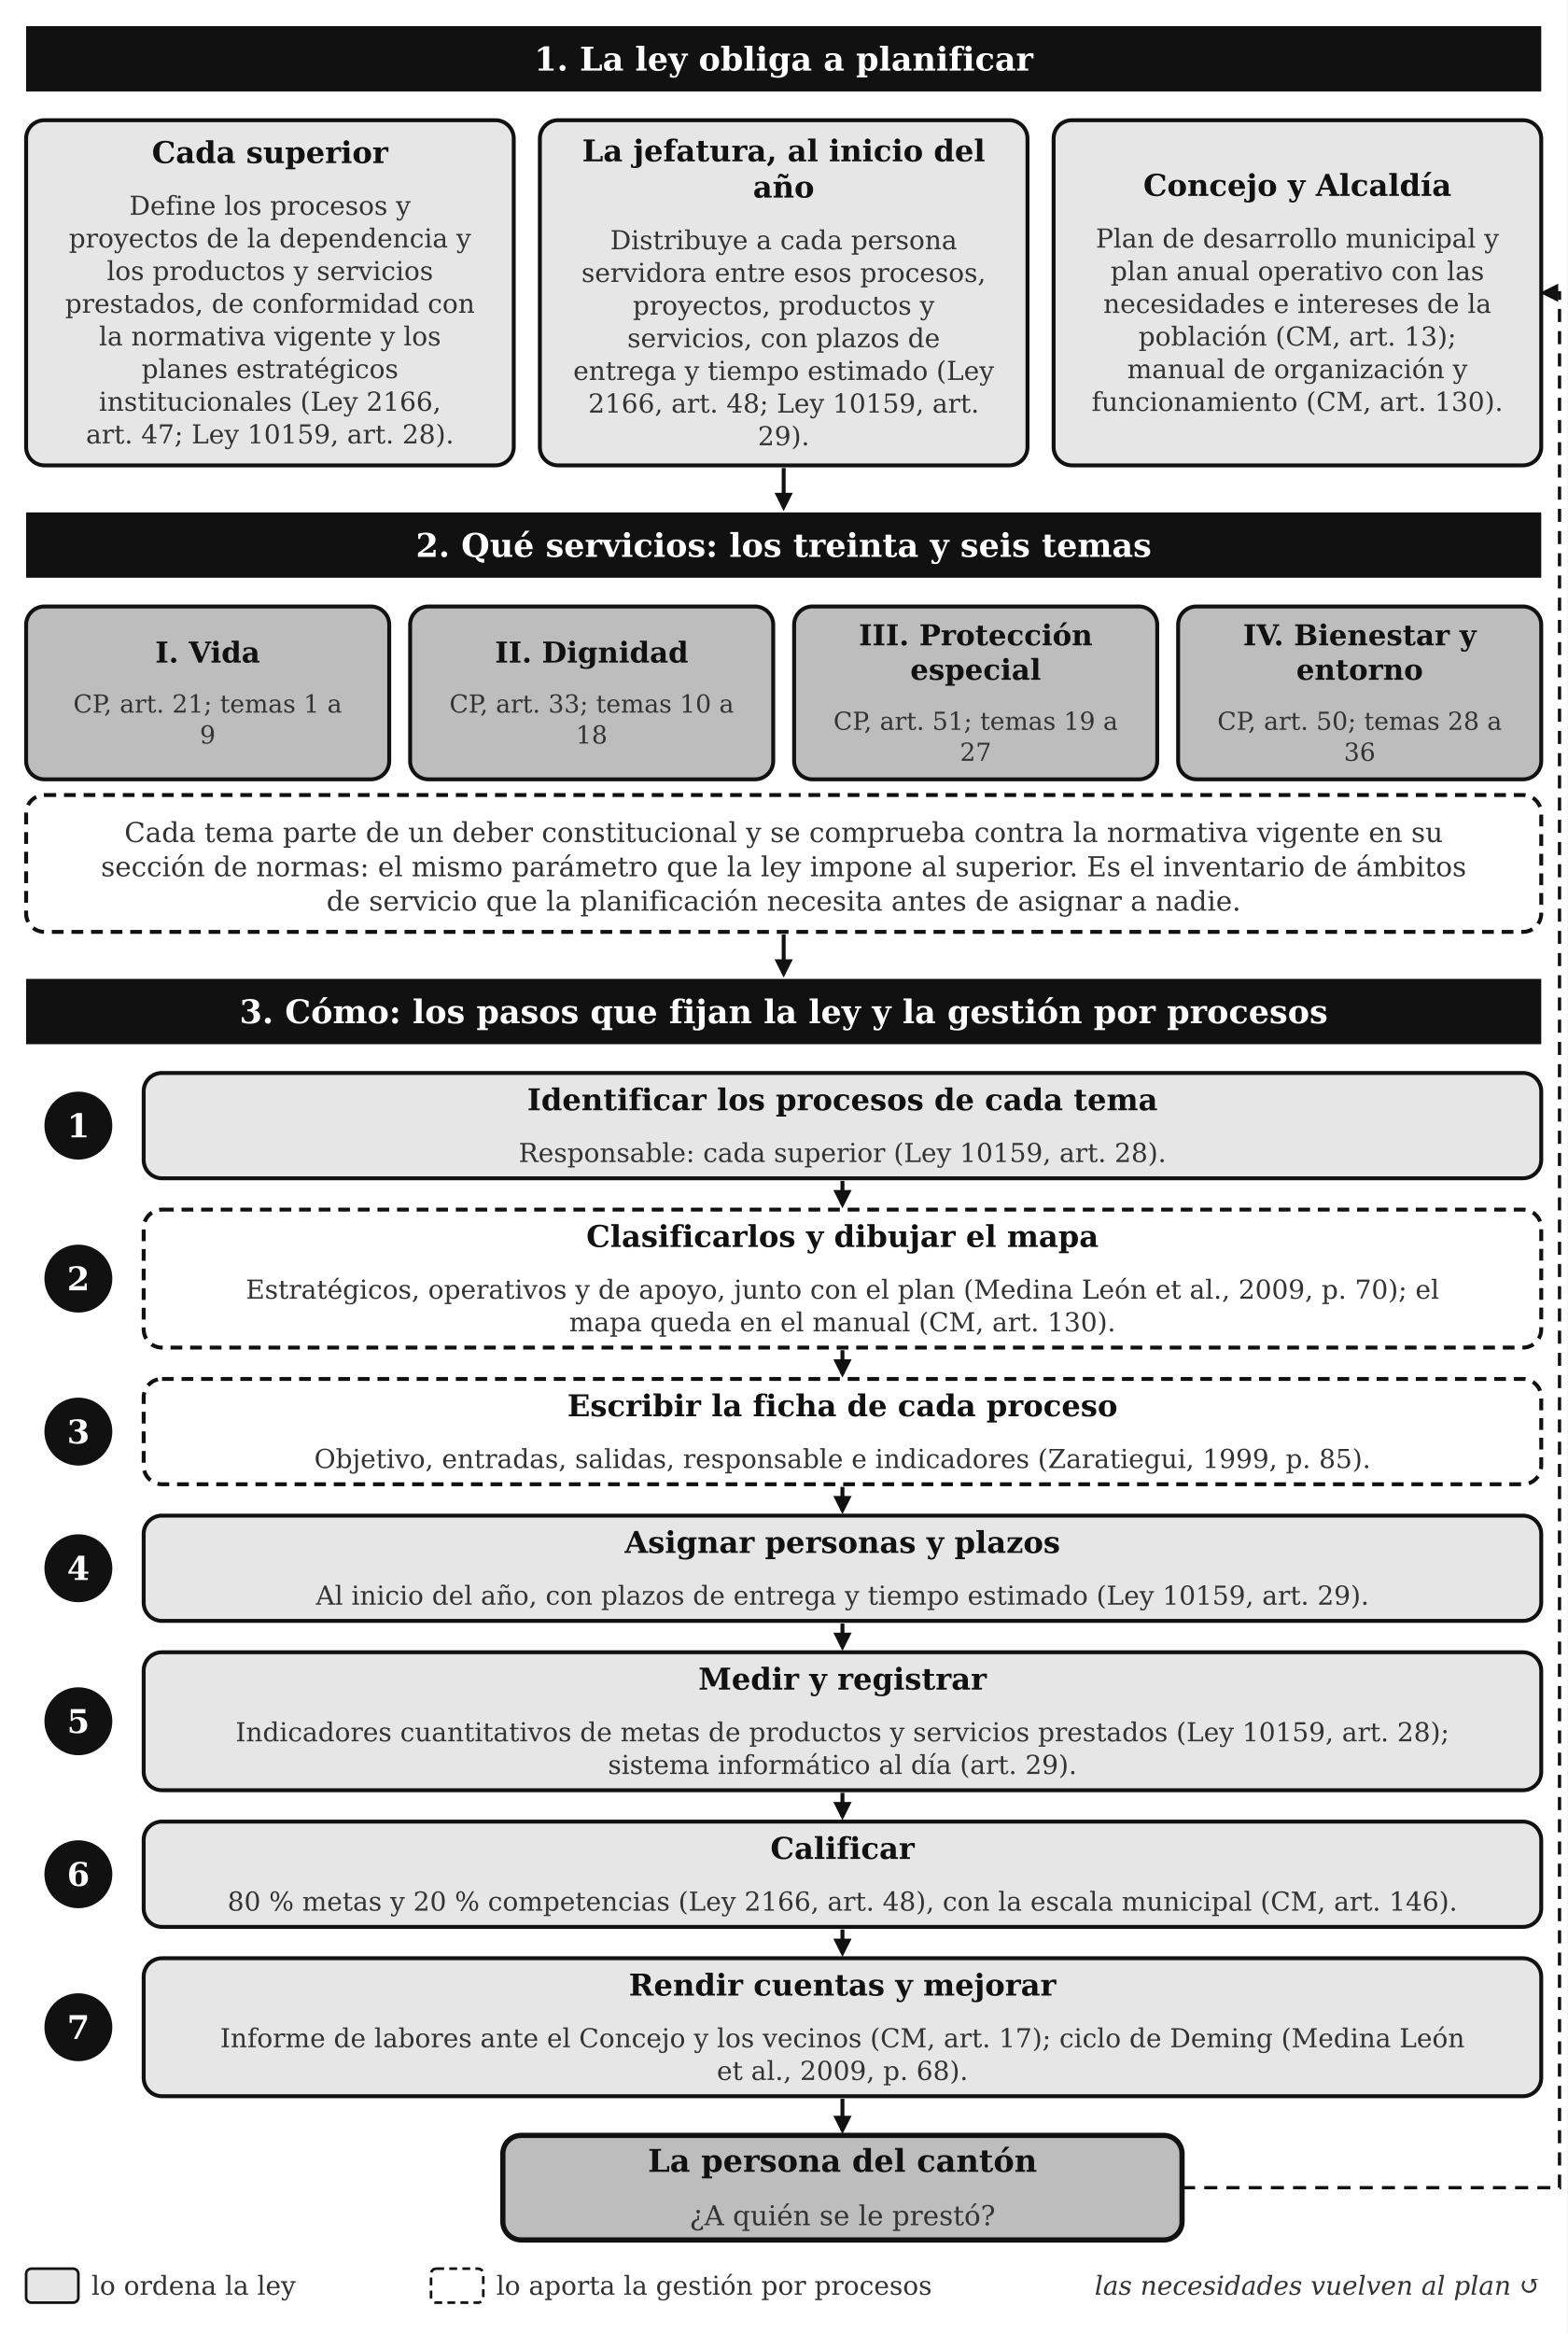
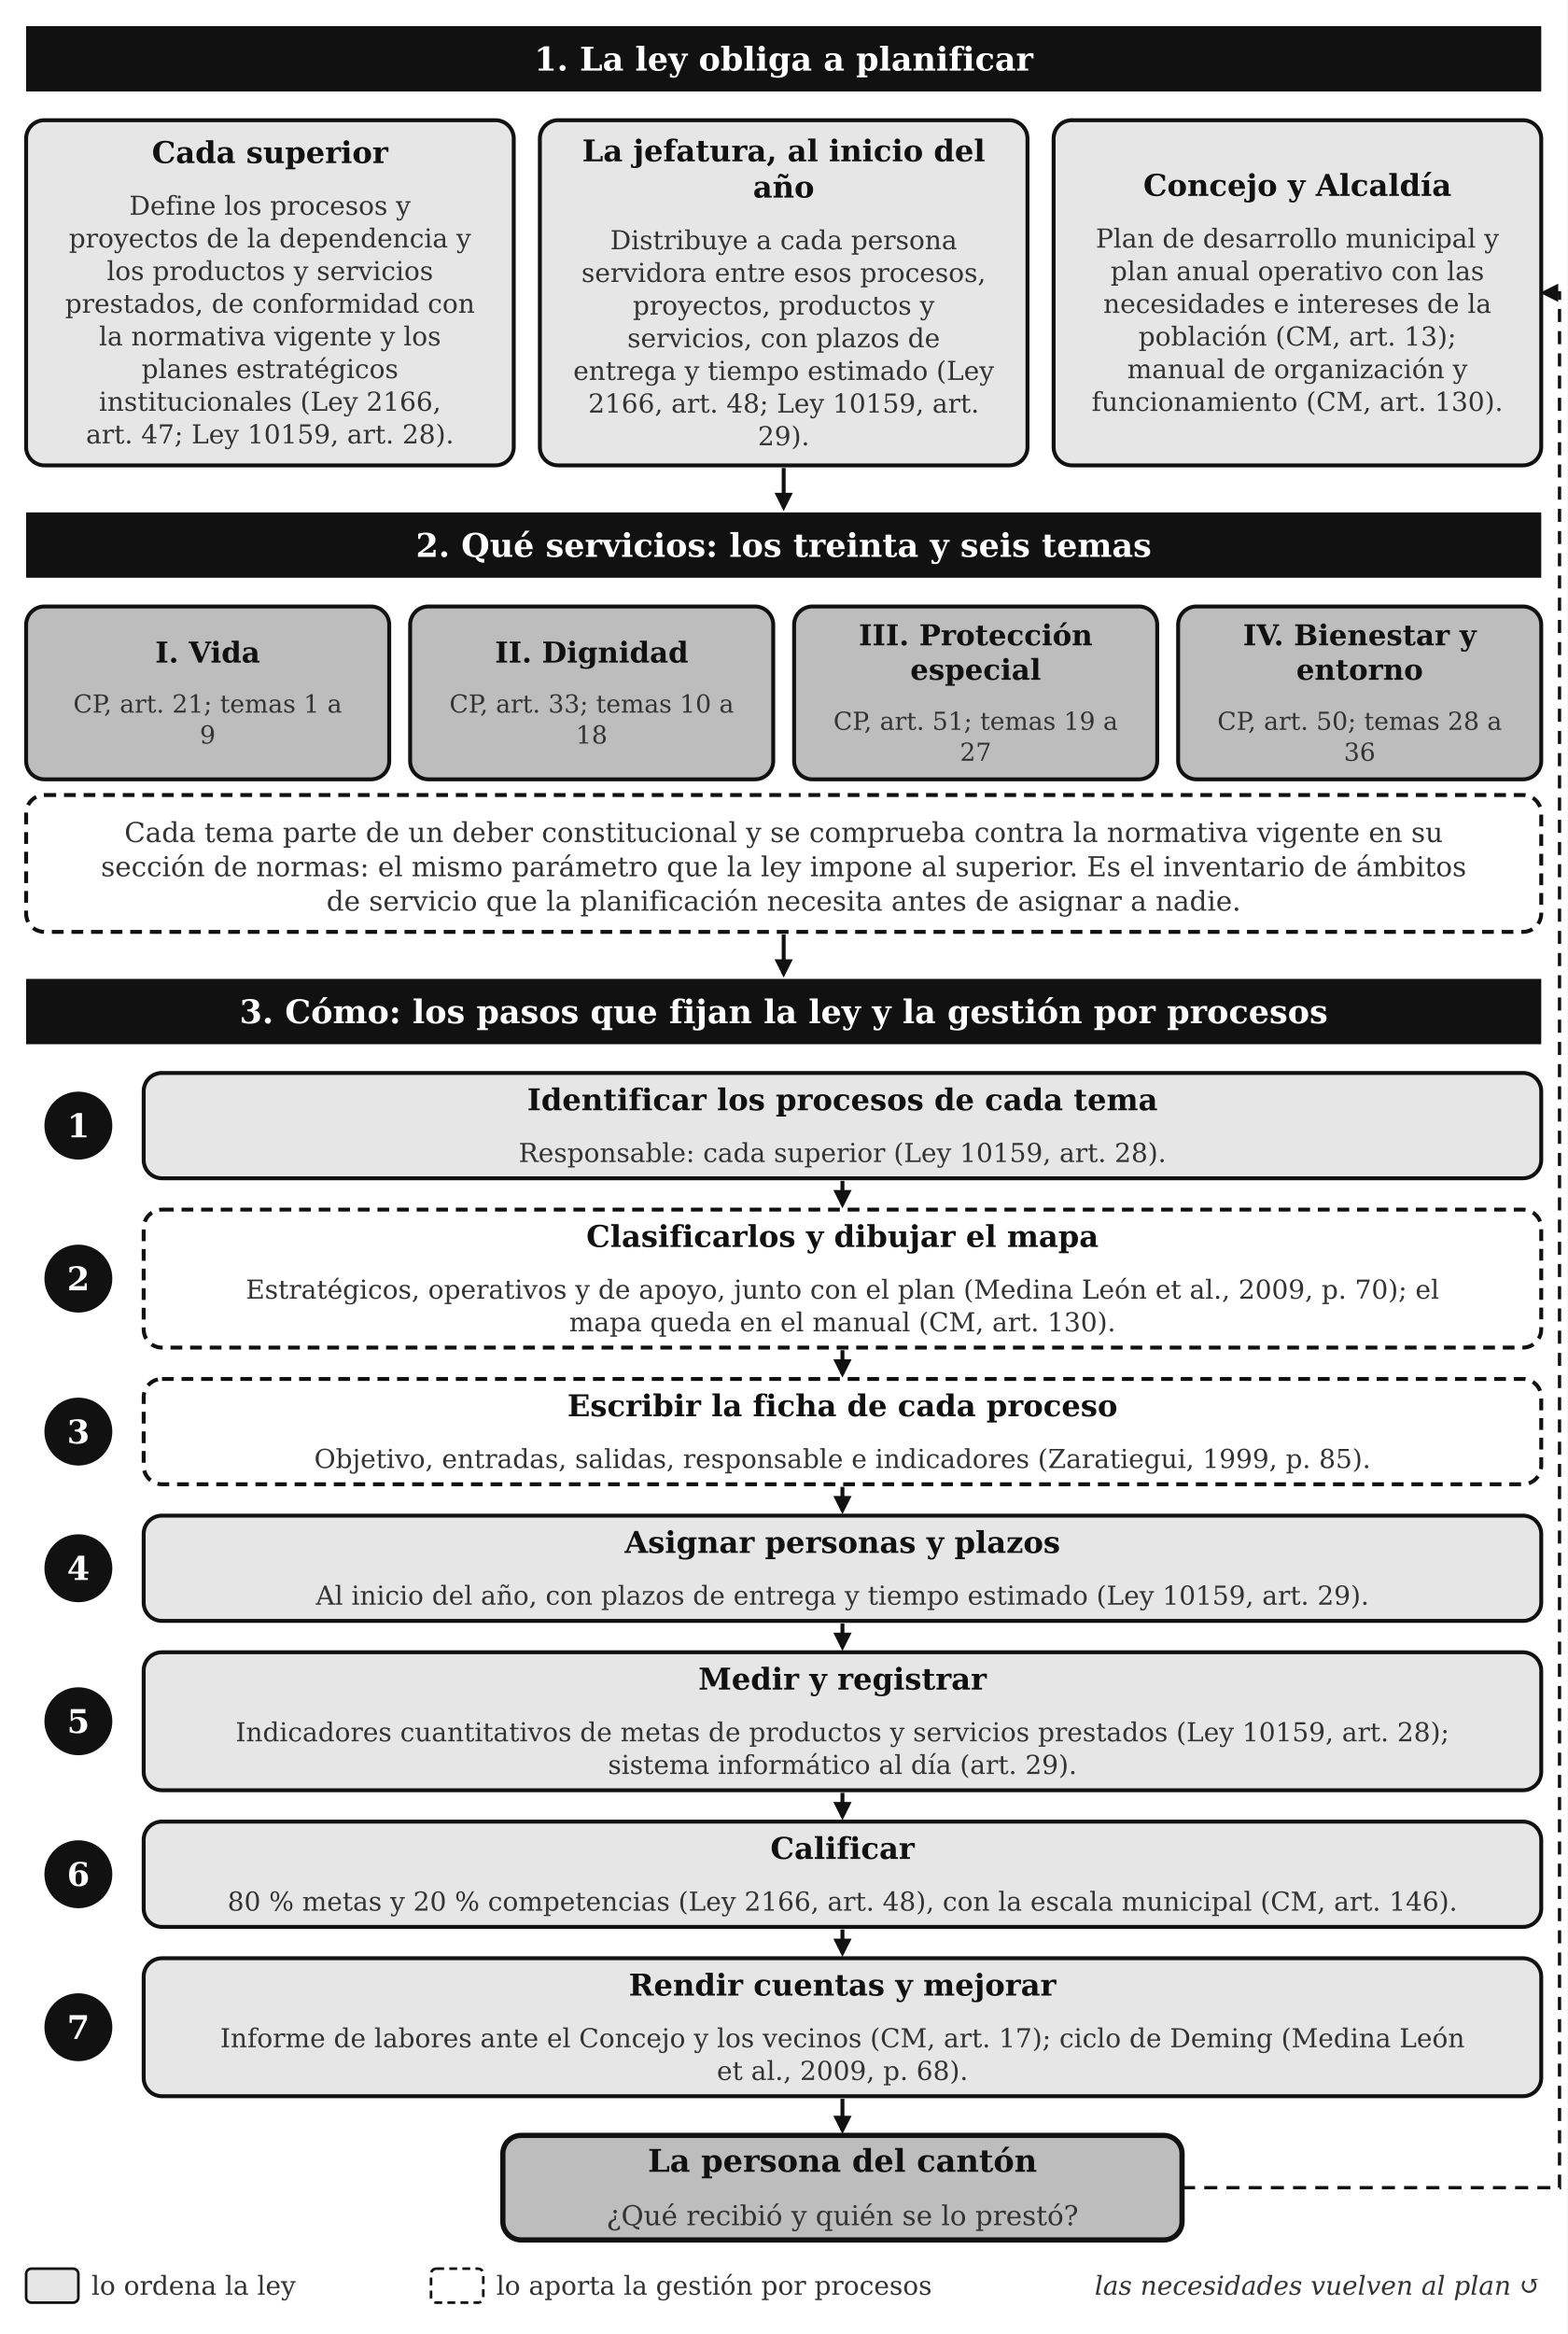
<svg xmlns="http://www.w3.org/2000/svg" width="1200" height="1786.45" viewBox="0 0 1200 1786.45" font-family="DejaVu Serif, serif">
  <defs>
    <marker id="ar" markerWidth="14" markerHeight="14" refX="11" refY="7" orient="auto" markerUnits="userSpaceOnUse">
      <path d="M0,0 L14,7 L0,14 Z" fill="#111" />
    </marker>
  </defs>
  <rect width="100%" height="100%" fill="white" />
  <rect x="20" y="20" width="1160" height="50" fill="#111" />
  <text x="600.0" y="54.0" font-size="25" font-weight="bold" font-style="normal" text-anchor="middle" fill="white">1. La ley obliga a planificar</text>
  <rect x="20.0" y="92" width="373.333" height="264.2" rx="14" fill="#e6e6e6" stroke="#111" stroke-width="3" />
  <text x="206.7" y="124.8" font-size="23" font-weight="bold" font-style="normal" text-anchor="middle" fill="#111">Cada superior</text>
  <text x="206.7" y="164.4" font-size="20" font-weight="normal" font-style="normal" text-anchor="middle" fill="#333">Define los procesos y</text>
  <text x="206.7" y="189.4" font-size="20" font-weight="normal" font-style="normal" text-anchor="middle" fill="#333">proyectos de la dependencia y</text>
  <text x="206.7" y="214.4" font-size="20" font-weight="normal" font-style="normal" text-anchor="middle" fill="#333">los productos y servicios</text>
  <text x="206.7" y="239.4" font-size="20" font-weight="normal" font-style="normal" text-anchor="middle" fill="#333">prestados, de conformidad con</text>
  <text x="206.7" y="264.4" font-size="20" font-weight="normal" font-style="normal" text-anchor="middle" fill="#333">la normativa vigente y los</text>
  <text x="206.7" y="289.4" font-size="20" font-weight="normal" font-style="normal" text-anchor="middle" fill="#333">planes estratégicos</text>
  <text x="206.7" y="314.4" font-size="20" font-weight="normal" font-style="normal" text-anchor="middle" fill="#333">institucionales (Ley 2166,</text>
  <text x="206.7" y="339.4" font-size="20" font-weight="normal" font-style="normal" text-anchor="middle" fill="#333">art. 47; Ley 10159, art. 28).</text>
  <rect x="413.333" y="92" width="373.333" height="264.2" rx="14" fill="#e6e6e6" stroke="#111" stroke-width="3" />
  <text x="600.0" y="123.5" font-size="23" font-weight="bold" font-style="normal" text-anchor="middle" fill="#111">La jefatura, al inicio del</text>
  <text x="600.0" y="151.2" font-size="23" font-weight="bold" font-style="normal" text-anchor="middle" fill="#111">año</text>
  <text x="600.0" y="190.8" font-size="20" font-weight="normal" font-style="normal" text-anchor="middle" fill="#333">Distribuye a cada persona</text>
  <text x="600.0" y="215.8" font-size="20" font-weight="normal" font-style="normal" text-anchor="middle" fill="#333">servidora entre esos procesos,</text>
  <text x="600.0" y="240.8" font-size="20" font-weight="normal" font-style="normal" text-anchor="middle" fill="#333">proyectos, productos y</text>
  <text x="600.0" y="265.8" font-size="20" font-weight="normal" font-style="normal" text-anchor="middle" fill="#333">servicios, con plazos de</text>
  <text x="600.0" y="290.8" font-size="20" font-weight="normal" font-style="normal" text-anchor="middle" fill="#333">entrega y tiempo estimado (Ley</text>
  <text x="600.0" y="315.8" font-size="20" font-weight="normal" font-style="normal" text-anchor="middle" fill="#333">2166, art. 48; Ley 10159, art.</text>
  <text x="600.0" y="340.8" font-size="20" font-weight="normal" font-style="normal" text-anchor="middle" fill="#333">29).</text>
  <rect x="806.667" y="92" width="373.333" height="264.2" rx="14" fill="#e6e6e6" stroke="#111" stroke-width="3" />
  <text x="993.3" y="149.9" font-size="23" font-weight="bold" font-style="normal" text-anchor="middle" fill="#111">Concejo y Alcaldía</text>
  <text x="993.3" y="189.5" font-size="20" font-weight="normal" font-style="normal" text-anchor="middle" fill="#333">Plan de desarrollo municipal y</text>
  <text x="993.3" y="214.5" font-size="20" font-weight="normal" font-style="normal" text-anchor="middle" fill="#333">plan anual operativo con las</text>
  <text x="993.3" y="239.5" font-size="20" font-weight="normal" font-style="normal" text-anchor="middle" fill="#333">necesidades e intereses de la</text>
  <text x="993.3" y="264.5" font-size="20" font-weight="normal" font-style="normal" text-anchor="middle" fill="#333">población (CM, art. 13);</text>
  <text x="993.3" y="289.5" font-size="20" font-weight="normal" font-style="normal" text-anchor="middle" fill="#333">manual de organización y</text>
  <text x="993.3" y="314.5" font-size="20" font-weight="normal" font-style="normal" text-anchor="middle" fill="#333">funcionamiento (CM, art. 130).</text>
  <line x1="600.0" y1="358.2" x2="600.0" y2="388.2" stroke="#111" stroke-width="3" marker-end="url(#ar)" />
  <rect x="20" y="392.2" width="1160" height="50" fill="#111" />
  <text x="600.0" y="426.2" font-size="25" font-weight="bold" font-style="normal" text-anchor="middle" fill="white">2. Qué servicios: los treinta y seis temas</text>
  <rect x="20.0" y="464.2" width="278.0" height="132.3" rx="14" fill="#bdbdbd" stroke="#111" stroke-width="3" />
  <text x="159.0" y="507.1" font-size="22" font-weight="bold" font-style="normal" text-anchor="middle" fill="#111">I. Vida</text>
  <text x="159.0" y="545.4" font-size="19" font-weight="normal" font-style="normal" text-anchor="middle" fill="#333">CP, art. 21; temas 1 a</text>
  <text x="159.0" y="569.1" font-size="19" font-weight="normal" font-style="normal" text-anchor="middle" fill="#333">9</text>
  <rect x="314.0" y="464.2" width="278.0" height="132.3" rx="14" fill="#bdbdbd" stroke="#111" stroke-width="3" />
  <text x="453.0" y="507.1" font-size="22" font-weight="bold" font-style="normal" text-anchor="middle" fill="#111">II. Dignidad</text>
  <text x="453.0" y="545.4" font-size="19" font-weight="normal" font-style="normal" text-anchor="middle" fill="#333">CP, art. 33; temas 10 a</text>
  <text x="453.0" y="569.1" font-size="19" font-weight="normal" font-style="normal" text-anchor="middle" fill="#333">18</text>
  <rect x="608.0" y="464.2" width="278.0" height="132.3" rx="14" fill="#bdbdbd" stroke="#111" stroke-width="3" />
  <text x="747.0" y="493.9" font-size="22" font-weight="bold" font-style="normal" text-anchor="middle" fill="#111">III. Protección</text>
  <text x="747.0" y="520.3" font-size="22" font-weight="bold" font-style="normal" text-anchor="middle" fill="#111">especial</text>
  <text x="747.0" y="558.6" font-size="19" font-weight="normal" font-style="normal" text-anchor="middle" fill="#333">CP, art. 51; temas 19 a</text>
  <text x="747.0" y="582.3" font-size="19" font-weight="normal" font-style="normal" text-anchor="middle" fill="#333">27</text>
  <rect x="902.0" y="464.2" width="278.0" height="132.3" rx="14" fill="#bdbdbd" stroke="#111" stroke-width="3" />
  <text x="1041.0" y="493.9" font-size="22" font-weight="bold" font-style="normal" text-anchor="middle" fill="#111">IV. Bienestar y</text>
  <text x="1041.0" y="520.3" font-size="22" font-weight="bold" font-style="normal" text-anchor="middle" fill="#111">entorno</text>
  <text x="1041.0" y="558.6" font-size="19" font-weight="normal" font-style="normal" text-anchor="middle" fill="#333">CP, art. 50; temas 28 a</text>
  <text x="1041.0" y="582.3" font-size="19" font-weight="normal" font-style="normal" text-anchor="middle" fill="#333">36</text>
  <rect x="20" y="608.5" width="1160" height="104.75" rx="14" fill="white" stroke="#111" stroke-width="3" stroke-dasharray="9,6" />
  <text x="600.0" y="644.5" font-size="21" font-weight="normal" font-style="normal" text-anchor="middle" fill="#333">Cada tema parte de un deber constitucional y se comprueba contra la normativa vigente en su</text>
  <text x="600.0" y="670.7" font-size="21" font-weight="normal" font-style="normal" text-anchor="middle" fill="#333">sección de normas: el mismo parámetro que la ley impone al superior. Es el inventario de ámbitos</text>
  <text x="600.0" y="697.0" font-size="21" font-weight="normal" font-style="normal" text-anchor="middle" fill="#333">de servicio que la planificación necesita antes de asignar a nadie.</text>
  <line x1="600.0" y1="715.25" x2="600.0" y2="745.25" stroke="#111" stroke-width="3" marker-end="url(#ar)" />
  <rect x="20" y="749.25" width="1160" height="50" fill="#111" />
  <text x="600.0" y="783.2" font-size="25" font-weight="bold" font-style="normal" text-anchor="middle" fill="white">3. Cómo: los pasos que fijan la ley y la gestión por procesos</text>
  <circle cx="60" cy="861.55" r="26" fill="#111" />
  <text x="60.0" y="870.5" font-size="25" font-weight="bold" font-style="normal" text-anchor="middle" fill="white">1</text>
  <rect x="110" y="821.25" width="1070" height="80.6" rx="14" fill="#e6e6e6" stroke="#111" stroke-width="3" />
  <text x="645.0" y="849.8" font-size="23" font-weight="bold" font-style="normal" text-anchor="middle" fill="#111">Identificar los procesos de cada tema</text>
  <text x="645.0" y="889.4" font-size="20" font-weight="normal" font-style="normal" text-anchor="middle" fill="#333">Responsable: cada superior (Ley 10159, art. 28).</text>
  <line x1="645.0" y1="903.85" x2="645.0" y2="921.85" stroke="#111" stroke-width="3" marker-end="url(#ar)" />
  <circle cx="60" cy="978.65" r="26" fill="#111" />
  <text x="60.0" y="987.6" font-size="25" font-weight="bold" font-style="normal" text-anchor="middle" fill="white">2</text>
  <rect x="110" y="925.85" width="1070" height="105.6" rx="14" fill="white" stroke="#111" stroke-width="3" stroke-dasharray="9,6" />
  <text x="645.0" y="954.4" font-size="23" font-weight="bold" font-style="normal" text-anchor="middle" fill="#111">Clasificarlos y dibujar el mapa</text>
  <text x="645.0" y="994.0" font-size="20" font-weight="normal" font-style="normal" text-anchor="middle" fill="#333">Estratégicos, operativos y de apoyo, junto con el plan (Medina León et al., 2009, p. 70); el</text>
  <text x="645.0" y="1019.0" font-size="20" font-weight="normal" font-style="normal" text-anchor="middle" fill="#333">mapa queda en el manual (CM, art. 130).</text>
  <line x1="645.0" y1="1033.45" x2="645.0" y2="1051.45" stroke="#111" stroke-width="3" marker-end="url(#ar)" />
  <circle cx="60" cy="1095.75" r="26" fill="#111" />
  <text x="60.0" y="1104.8" font-size="25" font-weight="bold" font-style="normal" text-anchor="middle" fill="white">3</text>
  <rect x="110" y="1055.45" width="1070" height="80.6" rx="14" fill="white" stroke="#111" stroke-width="3" stroke-dasharray="9,6" />
  <text x="645.0" y="1084.0" font-size="23" font-weight="bold" font-style="normal" text-anchor="middle" fill="#111">Escribir la ficha de cada proceso</text>
  <text x="645.0" y="1123.6" font-size="20" font-weight="normal" font-style="normal" text-anchor="middle" fill="#333">Objetivo, entradas, salidas, responsable e indicadores (Zaratiegui, 1999, p. 85).</text>
  <line x1="645.0" y1="1138.05" x2="645.0" y2="1156.05" stroke="#111" stroke-width="3" marker-end="url(#ar)" />
  <circle cx="60" cy="1200.35" r="26" fill="#111" />
  <text x="60.0" y="1209.3" font-size="25" font-weight="bold" font-style="normal" text-anchor="middle" fill="white">4</text>
  <rect x="110" y="1160.05" width="1070" height="80.6" rx="14" fill="#e6e6e6" stroke="#111" stroke-width="3" />
  <text x="645.0" y="1188.6" font-size="23" font-weight="bold" font-style="normal" text-anchor="middle" fill="#111">Asignar personas y plazos</text>
  <text x="645.0" y="1228.2" font-size="20" font-weight="normal" font-style="normal" text-anchor="middle" fill="#333">Al inicio del año, con plazos de entrega y tiempo estimado (Ley 10159, art. 29).</text>
  <line x1="645.0" y1="1242.65" x2="645.0" y2="1260.65" stroke="#111" stroke-width="3" marker-end="url(#ar)" />
  <circle cx="60" cy="1317.45" r="26" fill="#111" />
  <text x="60.0" y="1326.4" font-size="25" font-weight="bold" font-style="normal" text-anchor="middle" fill="white">5</text>
  <rect x="110" y="1264.65" width="1070" height="105.6" rx="14" fill="#e6e6e6" stroke="#111" stroke-width="3" />
  <text x="645.0" y="1293.2" font-size="23" font-weight="bold" font-style="normal" text-anchor="middle" fill="#111">Medir y registrar</text>
  <text x="645.0" y="1332.8" font-size="20" font-weight="normal" font-style="normal" text-anchor="middle" fill="#333">Indicadores cuantitativos de metas de productos y servicios prestados (Ley 10159, art. 28);</text>
  <text x="645.0" y="1357.8" font-size="20" font-weight="normal" font-style="normal" text-anchor="middle" fill="#333">sistema informático al día (art. 29).</text>
  <line x1="645.0" y1="1372.25" x2="645.0" y2="1390.25" stroke="#111" stroke-width="3" marker-end="url(#ar)" />
  <circle cx="60" cy="1434.55" r="26" fill="#111" />
  <text x="60.0" y="1443.5" font-size="25" font-weight="bold" font-style="normal" text-anchor="middle" fill="white">6</text>
  <rect x="110" y="1394.25" width="1070" height="80.6" rx="14" fill="#e6e6e6" stroke="#111" stroke-width="3" />
  <text x="645.0" y="1422.8" font-size="23" font-weight="bold" font-style="normal" text-anchor="middle" fill="#111">Calificar</text>
  <text x="645.0" y="1462.4" font-size="20" font-weight="normal" font-style="normal" text-anchor="middle" fill="#333">80 % metas y 20 % competencias (Ley 2166, art. 48), con la escala municipal (CM, art. 146).</text>
  <line x1="645.0" y1="1476.85" x2="645.0" y2="1494.85" stroke="#111" stroke-width="3" marker-end="url(#ar)" />
  <circle cx="60" cy="1551.65" r="26" fill="#111" />
  <text x="60.0" y="1560.6" font-size="25" font-weight="bold" font-style="normal" text-anchor="middle" fill="white">7</text>
  <rect x="110" y="1498.85" width="1070" height="105.6" rx="14" fill="#e6e6e6" stroke="#111" stroke-width="3" />
  <text x="645.0" y="1527.4" font-size="23" font-weight="bold" font-style="normal" text-anchor="middle" fill="#111">Rendir cuentas y mejorar</text>
  <text x="645.0" y="1567.0" font-size="20" font-weight="normal" font-style="normal" text-anchor="middle" fill="#333">Informe de labores ante el Concejo y los vecinos (CM, art. 17); ciclo de Deming (Medina León</text>
  <text x="645.0" y="1592.0" font-size="20" font-weight="normal" font-style="normal" text-anchor="middle" fill="#333">et al., 2009, p. 68).</text>
  <line x1="645.0" y1="1606.45" x2="645.0" y2="1630.45" stroke="#111" stroke-width="3" marker-end="url(#ar)" />
  <rect x="385.0" y="1634.45" width="520" height="80" rx="14" fill="#bdbdbd" stroke="#111" stroke-width="4" />
  <text x="645.0" y="1662.3" font-size="24" font-weight="bold" font-style="normal" text-anchor="middle" fill="#111">La persona del cantón</text>
-   <text x="645.0" y="1703.2" font-size="21" font-weight="normal" font-style="normal" text-anchor="middle" fill="#333">¿A quién se le prestó?</text>
+   <text x="645.0" y="1703.2" font-size="21" font-weight="normal" font-style="normal" text-anchor="middle" fill="#333">¿Qué recibió y quién se lo prestó?</text>
  <path d="M 905.0 1674.45 L 1194 1674.45 L 1194 224.1 L 1182 224.1" fill="none" stroke="#111" stroke-width="2.5" marker-end="url(#ar)" stroke-dasharray="10,7" />
  <rect x="20" y="1736.45" width="40" height="26" rx="4" fill="#e6e6e6" stroke="#111" stroke-width="2" />
  <text x="70.0" y="1756.4" font-size="20" font-weight="normal" font-style="normal" text-anchor="start" fill="#333">lo ordena la ley</text>
  <rect x="330" y="1736.45" width="40" height="26" rx="4" fill="white" stroke="#111" stroke-width="2" stroke-dasharray="6,4" />
  <text x="380.0" y="1756.4" font-size="20" font-weight="normal" font-style="normal" text-anchor="start" fill="#333">lo aporta la gestión por procesos</text>
  <text x="1180.0" y="1756.4" font-size="20" font-weight="normal" font-style="italic" text-anchor="end" fill="#333">las necesidades vuelven al plan ↺</text>
</svg>
